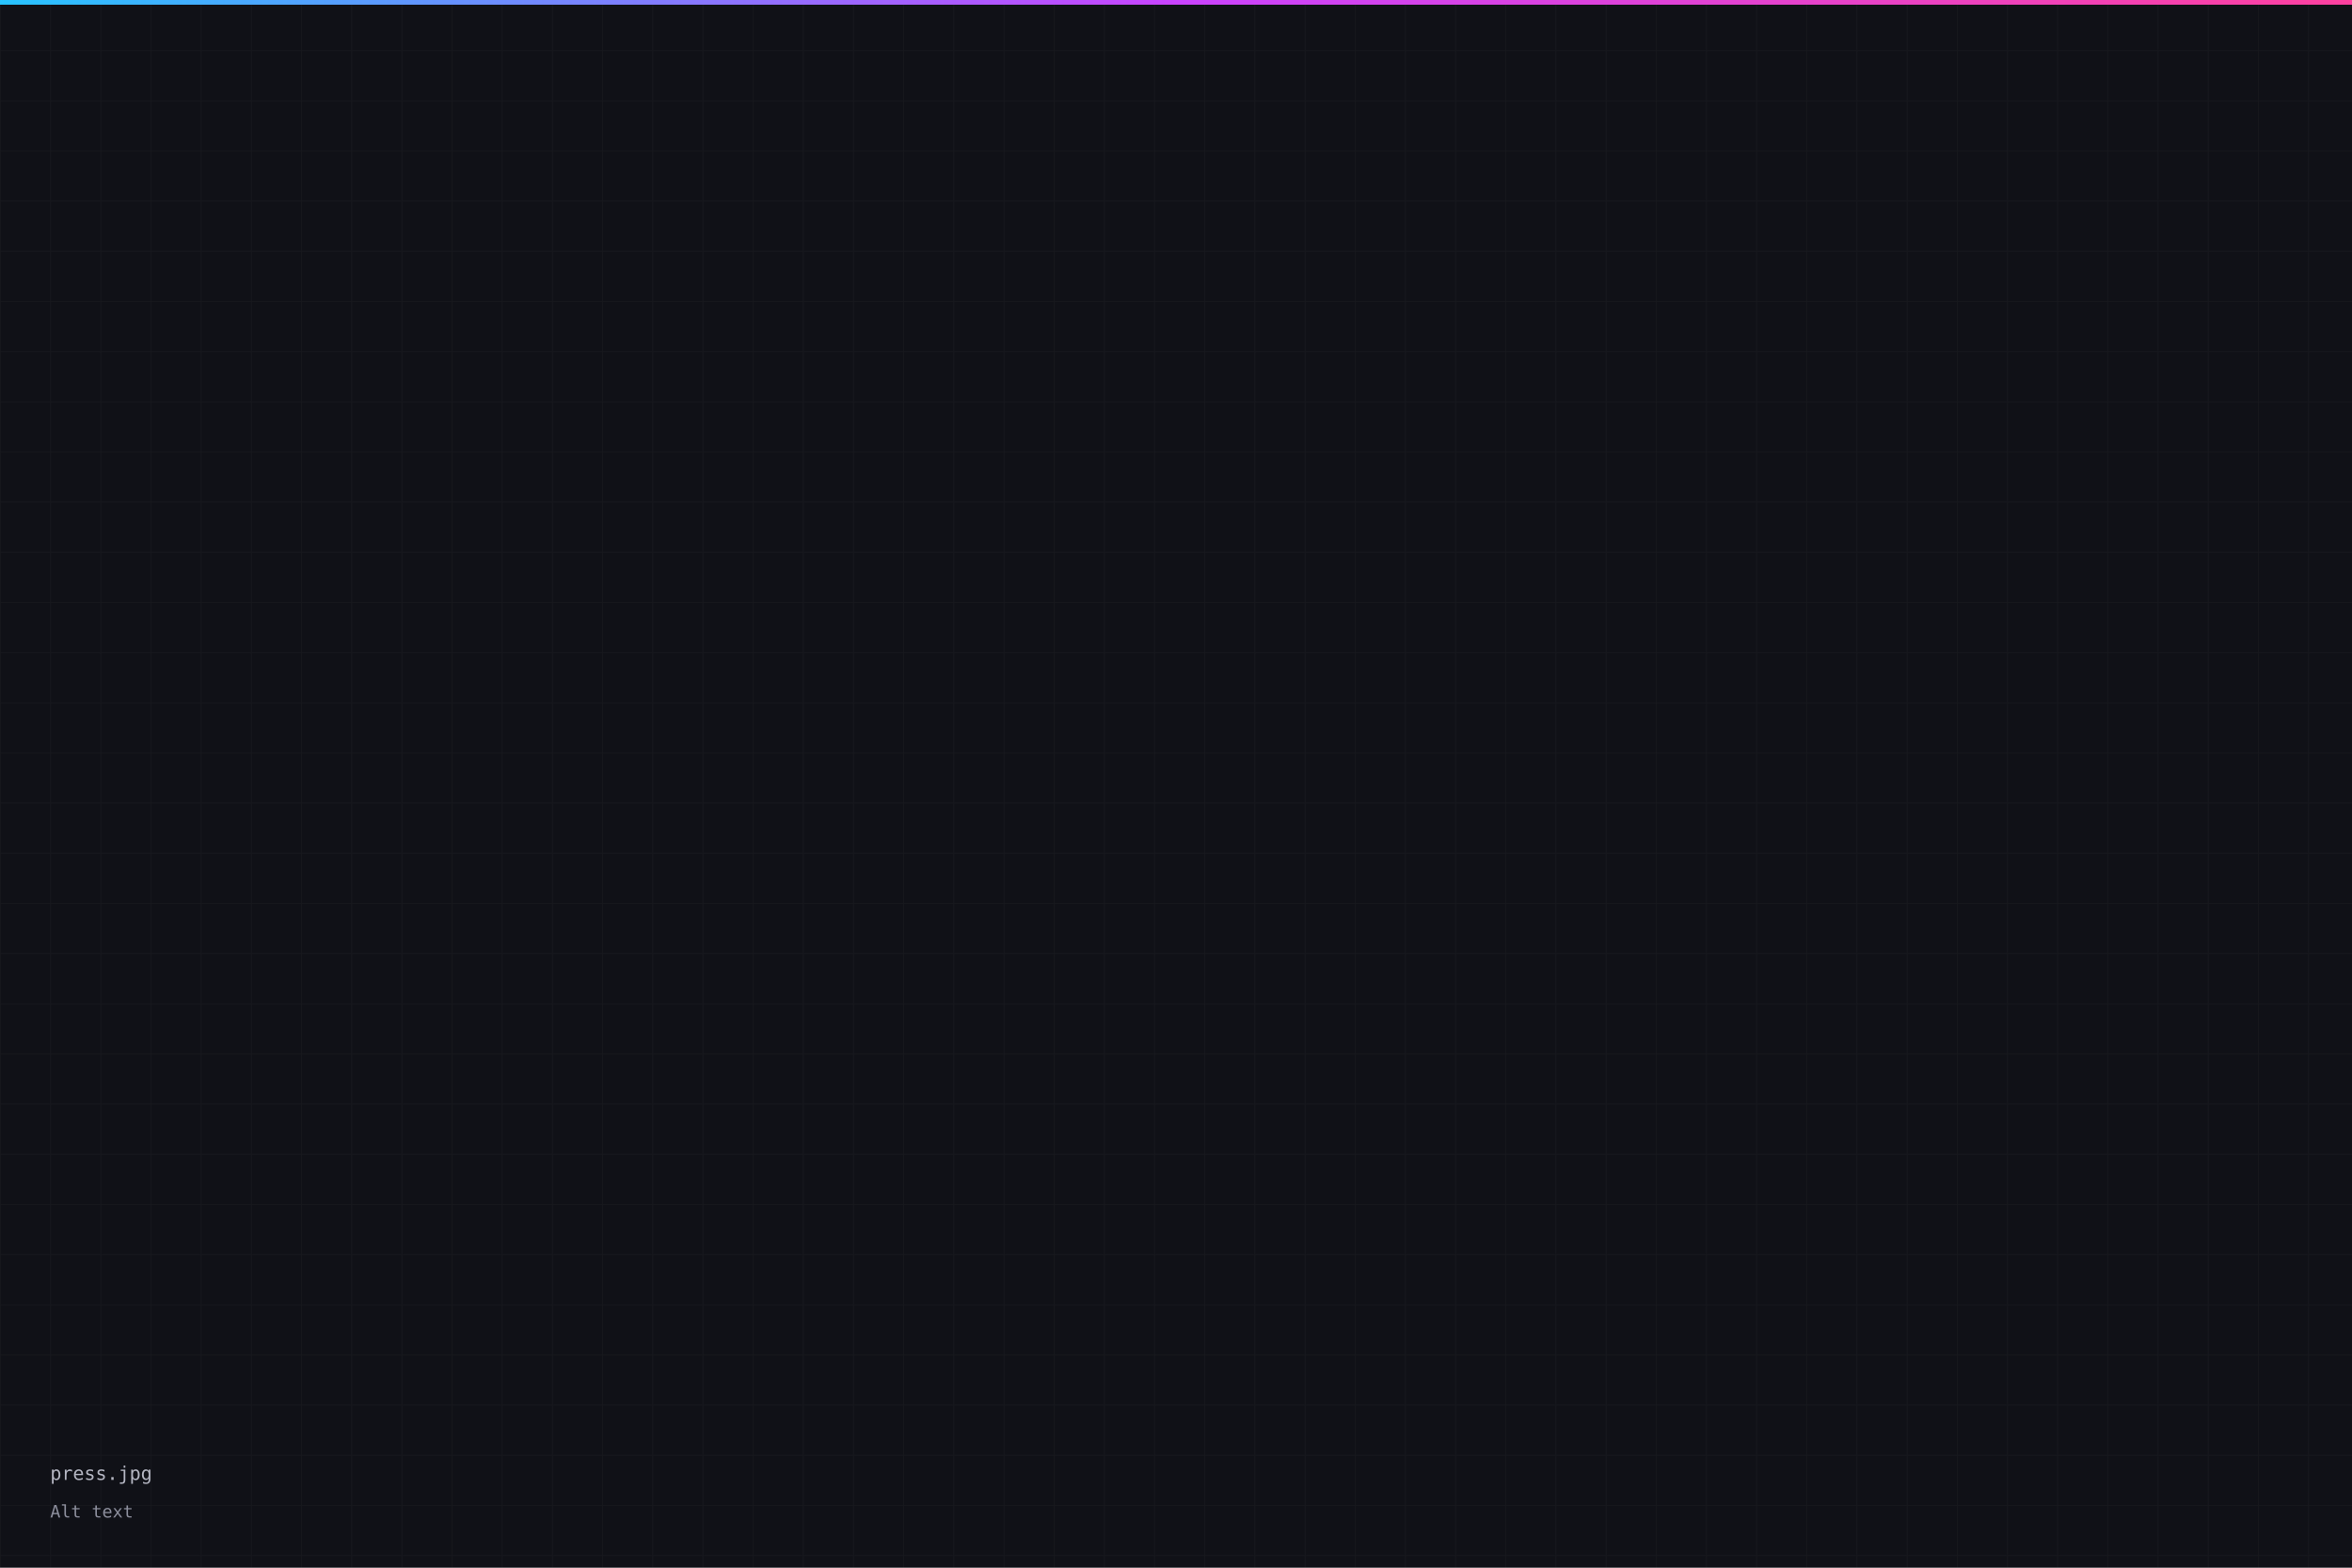
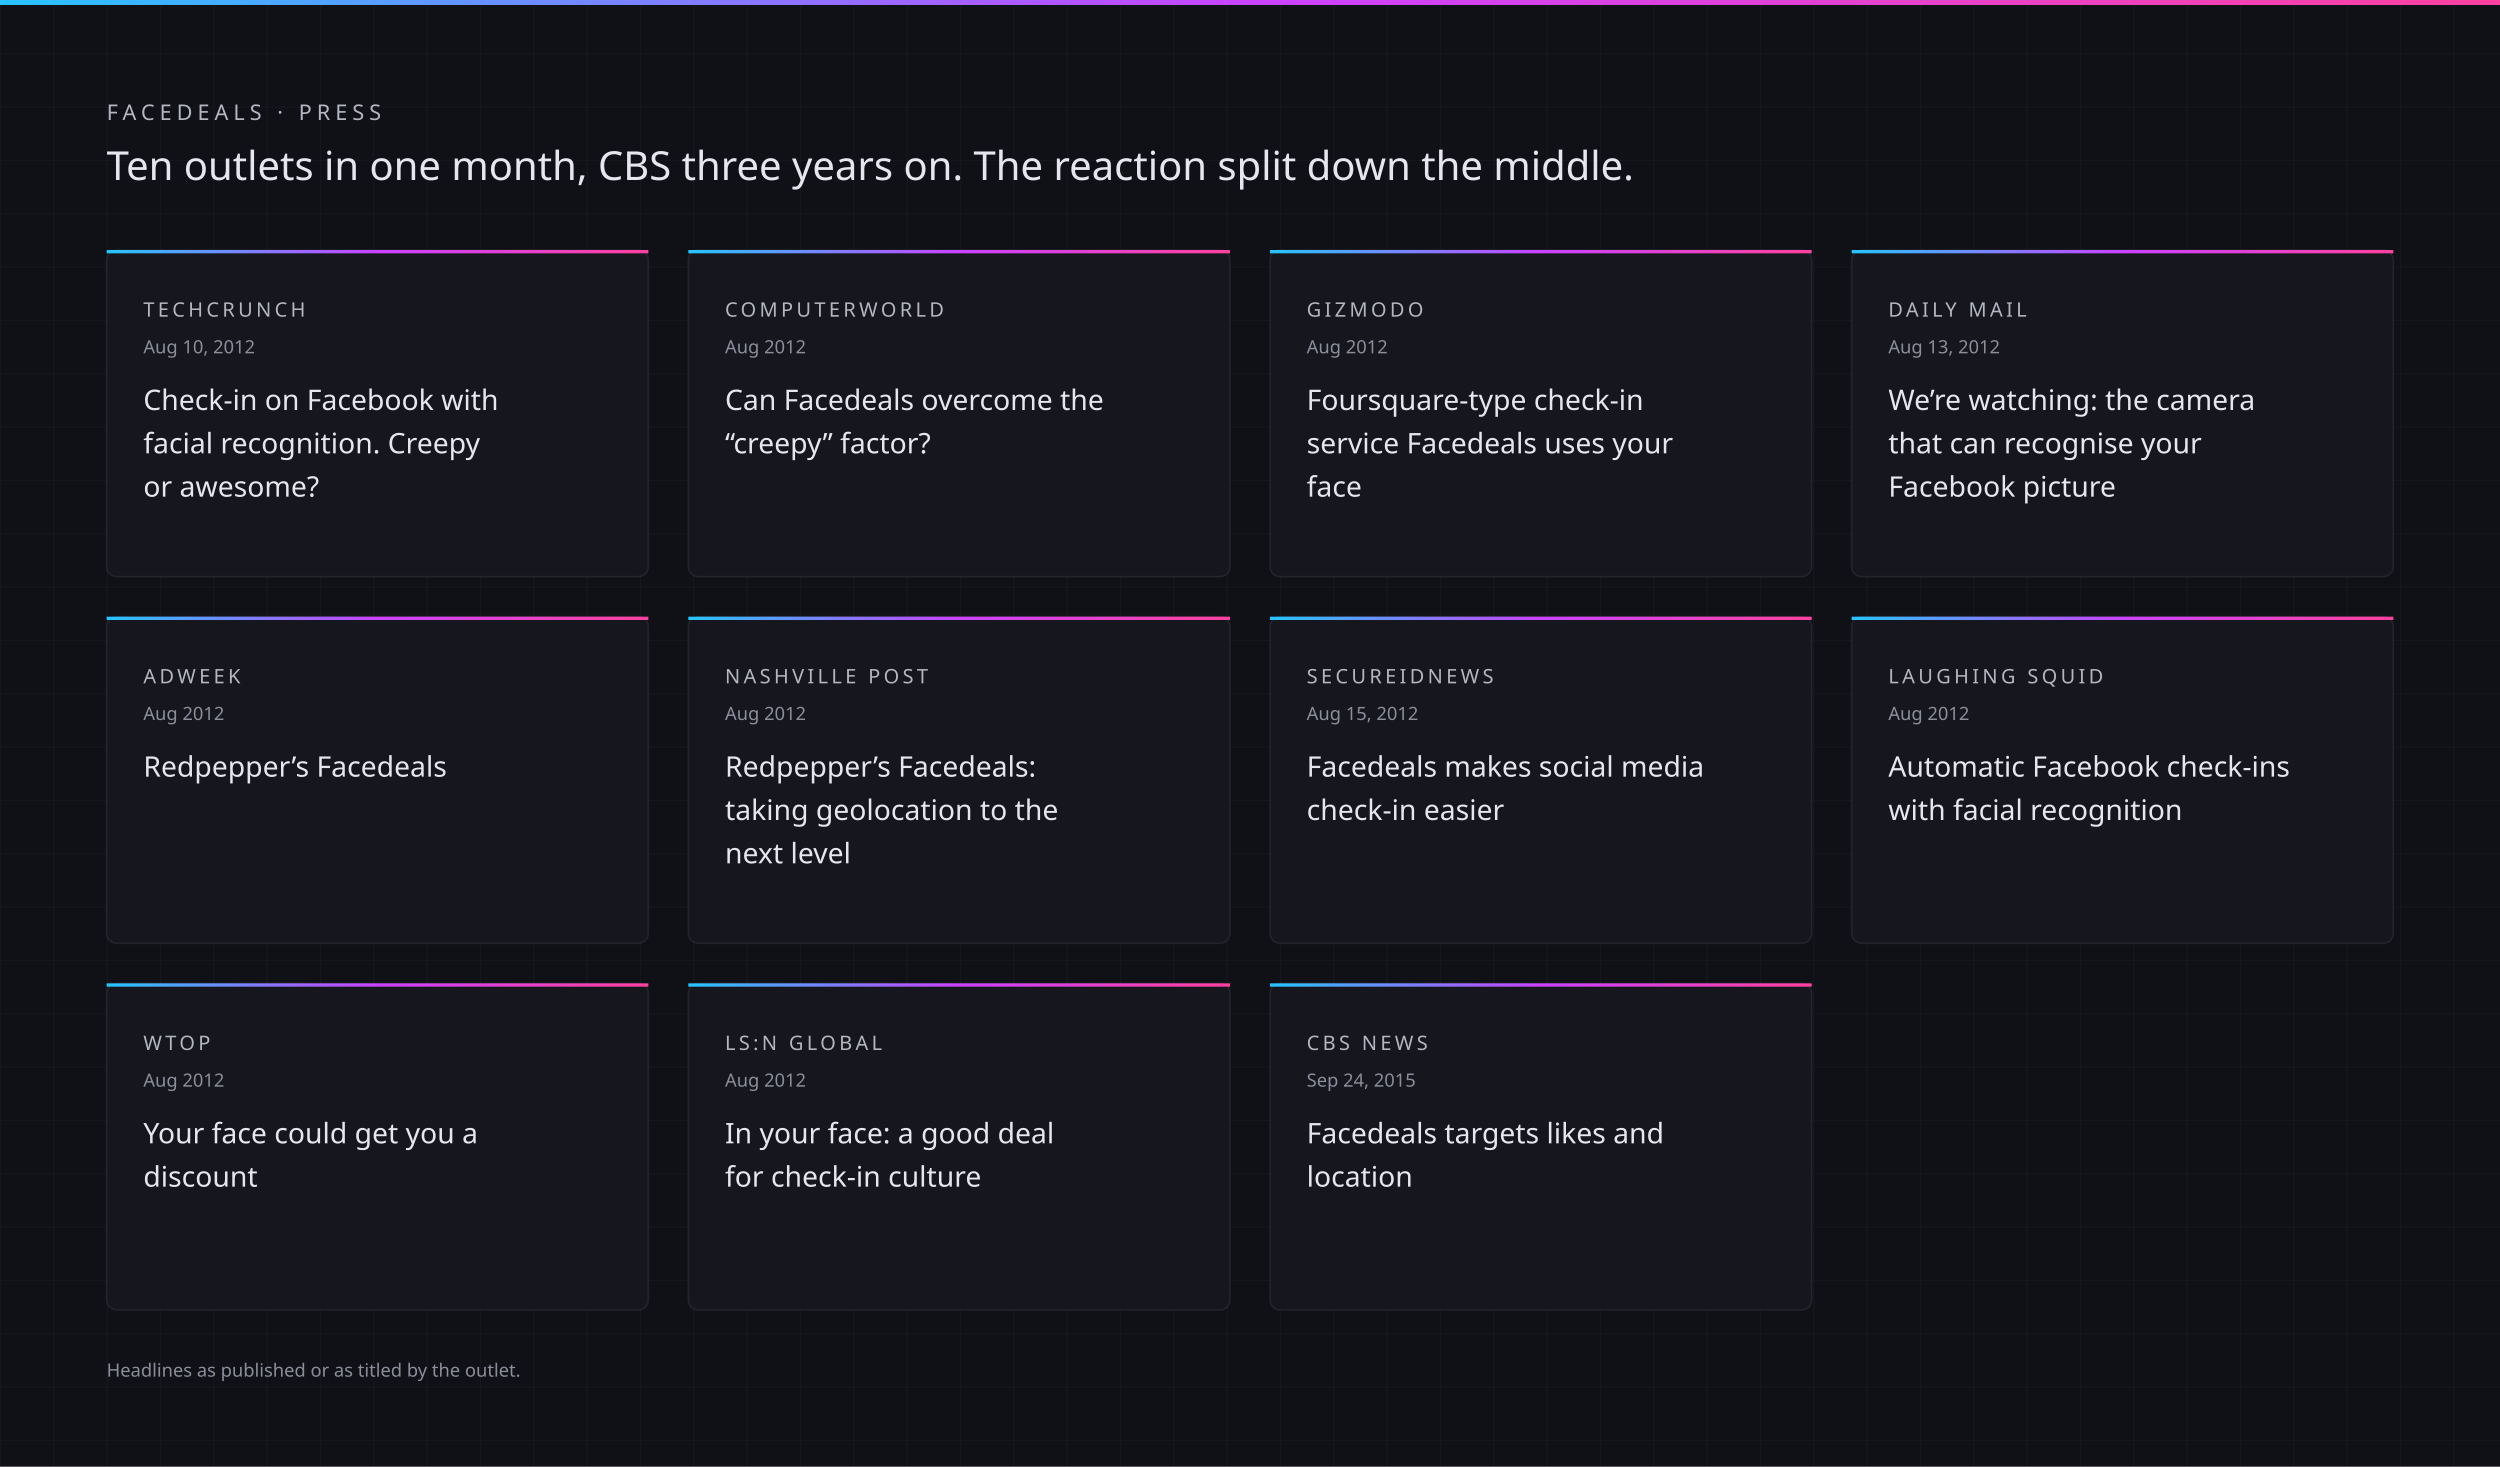
- <svg xmlns="http://www.w3.org/2000/svg" width="1500" height="1000" viewBox="0 0 1500 1000" role="img" aria-label="Alt text">
+ <svg xmlns="http://www.w3.org/2000/svg" width="1500" height="880" viewBox="0 0 1500 880">
  <defs>
    <pattern id="grid" width="32" height="32" patternUnits="userSpaceOnUse">
      <path d="M 32 0 L 0 0 0 32" fill="none" stroke="#FFFFFF" stroke-opacity="0.03" stroke-width="1" />
    </pattern>
    <linearGradient id="brand" x1="0" y1="0" x2="1" y2="0">
      <stop offset="0" stop-color="#26C5FF" />
      <stop offset="0.5" stop-color="#CA43FF" />
      <stop offset="1" stop-color="#FF419F" />
    </linearGradient>
  </defs>
-   <rect width="1500" height="1000" fill="#101117" />
-   <rect width="1500" height="1000" fill="url(#grid)" />
+   <rect width="1500" height="880" fill="#101117" />
+   <rect width="1500" height="880" fill="url(#grid)" />
  <rect width="1500" height="3" fill="url(#brand)" />
-   <g font-family="'JetBrains Mono', monospace">
-     <text x="32" y="944" fill="#B4B6C2" font-size="12">press.jpg</text>
-     <text x="32" y="968" fill="#8C8E9C" font-size="11">Alt text</text>
+   <g font-family="JetBrains Mono">
+     <text x="64" y="72" fill="#B4B6C2" font-size="13" letter-spacing="3">FACEDEALS · PRESS</text>
+     <text x="64" y="108" fill="#E6E7EE" font-size="24">Ten outlets in one month, CBS three years on. The reaction split down the middle.</text>
+     <rect x="64.0" y="150" width="325.0" height="196" rx="6" fill="#15161E" stroke="#FFFFFF" stroke-opacity="0.07" />
+     <rect x="64.0" y="150" width="325.0" height="2" fill="url(#brand)" />
+     <text x="86.0" y="190" fill="#B4B6C2" font-size="12" letter-spacing="2">TECHCRUNCH</text>
+     <text x="86.0" y="212" fill="#8C8E9C" font-size="11">Aug 10, 2012</text>
+     <text x="86.0" y="246" fill="#E6E7EE" font-size="17">Check-in on Facebook with</text>
+     <text x="86.0" y="272" fill="#E6E7EE" font-size="17">facial recognition. Creepy</text>
+     <text x="86.0" y="298" fill="#E6E7EE" font-size="17">or awesome?</text>
+     <rect x="413.0" y="150" width="325.0" height="196" rx="6" fill="#15161E" stroke="#FFFFFF" stroke-opacity="0.07" />
+     <rect x="413.0" y="150" width="325.0" height="2" fill="url(#brand)" />
+     <text x="435.0" y="190" fill="#B4B6C2" font-size="12" letter-spacing="2">COMPUTERWORLD</text>
+     <text x="435.0" y="212" fill="#8C8E9C" font-size="11">Aug 2012</text>
+     <text x="435.0" y="246" fill="#E6E7EE" font-size="17">Can Facedeals overcome the</text>
+     <text x="435.0" y="272" fill="#E6E7EE" font-size="17">“creepy” factor?</text>
+     <rect x="762.0" y="150" width="325.0" height="196" rx="6" fill="#15161E" stroke="#FFFFFF" stroke-opacity="0.07" />
+     <rect x="762.0" y="150" width="325.0" height="2" fill="url(#brand)" />
+     <text x="784.0" y="190" fill="#B4B6C2" font-size="12" letter-spacing="2">GIZMODO</text>
+     <text x="784.0" y="212" fill="#8C8E9C" font-size="11">Aug 2012</text>
+     <text x="784.0" y="246" fill="#E6E7EE" font-size="17">Foursquare-type check-in</text>
+     <text x="784.0" y="272" fill="#E6E7EE" font-size="17">service Facedeals uses your</text>
+     <text x="784.0" y="298" fill="#E6E7EE" font-size="17">face</text>
+     <rect x="1111.0" y="150" width="325.0" height="196" rx="6" fill="#15161E" stroke="#FFFFFF" stroke-opacity="0.07" />
+     <rect x="1111.0" y="150" width="325.0" height="2" fill="url(#brand)" />
+     <text x="1133.0" y="190" fill="#B4B6C2" font-size="12" letter-spacing="2">DAILY MAIL</text>
+     <text x="1133.0" y="212" fill="#8C8E9C" font-size="11">Aug 13, 2012</text>
+     <text x="1133.0" y="246" fill="#E6E7EE" font-size="17">We’re watching: the camera</text>
+     <text x="1133.0" y="272" fill="#E6E7EE" font-size="17">that can recognise your</text>
+     <text x="1133.0" y="298" fill="#E6E7EE" font-size="17">Facebook picture</text>
+     <rect x="64.0" y="370" width="325.0" height="196" rx="6" fill="#15161E" stroke="#FFFFFF" stroke-opacity="0.07" />
+     <rect x="64.0" y="370" width="325.0" height="2" fill="url(#brand)" />
+     <text x="86.0" y="410" fill="#B4B6C2" font-size="12" letter-spacing="2">ADWEEK</text>
+     <text x="86.0" y="432" fill="#8C8E9C" font-size="11">Aug 2012</text>
+     <text x="86.0" y="466" fill="#E6E7EE" font-size="17">Redpepper’s Facedeals</text>
+     <rect x="413.0" y="370" width="325.0" height="196" rx="6" fill="#15161E" stroke="#FFFFFF" stroke-opacity="0.07" />
+     <rect x="413.0" y="370" width="325.0" height="2" fill="url(#brand)" />
+     <text x="435.0" y="410" fill="#B4B6C2" font-size="12" letter-spacing="2">NASHVILLE POST</text>
+     <text x="435.0" y="432" fill="#8C8E9C" font-size="11">Aug 2012</text>
+     <text x="435.0" y="466" fill="#E6E7EE" font-size="17">Redpepper’s Facedeals:</text>
+     <text x="435.0" y="492" fill="#E6E7EE" font-size="17">taking geolocation to the</text>
+     <text x="435.0" y="518" fill="#E6E7EE" font-size="17">next level</text>
+     <rect x="762.0" y="370" width="325.0" height="196" rx="6" fill="#15161E" stroke="#FFFFFF" stroke-opacity="0.07" />
+     <rect x="762.0" y="370" width="325.0" height="2" fill="url(#brand)" />
+     <text x="784.0" y="410" fill="#B4B6C2" font-size="12" letter-spacing="2">SECUREIDNEWS</text>
+     <text x="784.0" y="432" fill="#8C8E9C" font-size="11">Aug 15, 2012</text>
+     <text x="784.0" y="466" fill="#E6E7EE" font-size="17">Facedeals makes social media</text>
+     <text x="784.0" y="492" fill="#E6E7EE" font-size="17">check-in easier</text>
+     <rect x="1111.0" y="370" width="325.0" height="196" rx="6" fill="#15161E" stroke="#FFFFFF" stroke-opacity="0.07" />
+     <rect x="1111.0" y="370" width="325.0" height="2" fill="url(#brand)" />
+     <text x="1133.0" y="410" fill="#B4B6C2" font-size="12" letter-spacing="2">LAUGHING SQUID</text>
+     <text x="1133.0" y="432" fill="#8C8E9C" font-size="11">Aug 2012</text>
+     <text x="1133.0" y="466" fill="#E6E7EE" font-size="17">Automatic Facebook check-ins</text>
+     <text x="1133.0" y="492" fill="#E6E7EE" font-size="17">with facial recognition</text>
+     <rect x="64.0" y="590" width="325.0" height="196" rx="6" fill="#15161E" stroke="#FFFFFF" stroke-opacity="0.07" />
+     <rect x="64.0" y="590" width="325.0" height="2" fill="url(#brand)" />
+     <text x="86.0" y="630" fill="#B4B6C2" font-size="12" letter-spacing="2">WTOP</text>
+     <text x="86.0" y="652" fill="#8C8E9C" font-size="11">Aug 2012</text>
+     <text x="86.0" y="686" fill="#E6E7EE" font-size="17">Your face could get you a</text>
+     <text x="86.0" y="712" fill="#E6E7EE" font-size="17">discount</text>
+     <rect x="413.0" y="590" width="325.0" height="196" rx="6" fill="#15161E" stroke="#FFFFFF" stroke-opacity="0.07" />
+     <rect x="413.0" y="590" width="325.0" height="2" fill="url(#brand)" />
+     <text x="435.0" y="630" fill="#B4B6C2" font-size="12" letter-spacing="2">LS:N GLOBAL</text>
+     <text x="435.0" y="652" fill="#8C8E9C" font-size="11">Aug 2012</text>
+     <text x="435.0" y="686" fill="#E6E7EE" font-size="17">In your face: a good deal</text>
+     <text x="435.0" y="712" fill="#E6E7EE" font-size="17">for check-in culture</text>
+     <rect x="762.0" y="590" width="325.0" height="196" rx="6" fill="#15161E" stroke="#FFFFFF" stroke-opacity="0.07" />
+     <rect x="762.0" y="590" width="325.0" height="2" fill="url(#brand)" />
+     <text x="784.0" y="630" fill="#B4B6C2" font-size="12" letter-spacing="2">CBS NEWS</text>
+     <text x="784.0" y="652" fill="#8C8E9C" font-size="11">Sep 24, 2015</text>
+     <text x="784.0" y="686" fill="#E6E7EE" font-size="17">Facedeals targets likes and</text>
+     <text x="784.0" y="712" fill="#E6E7EE" font-size="17">location</text>
+     <text x="64" y="826" fill="#8C8E9C" font-size="11">Headlines as published or as titled by the outlet.</text>
  </g>
</svg>
